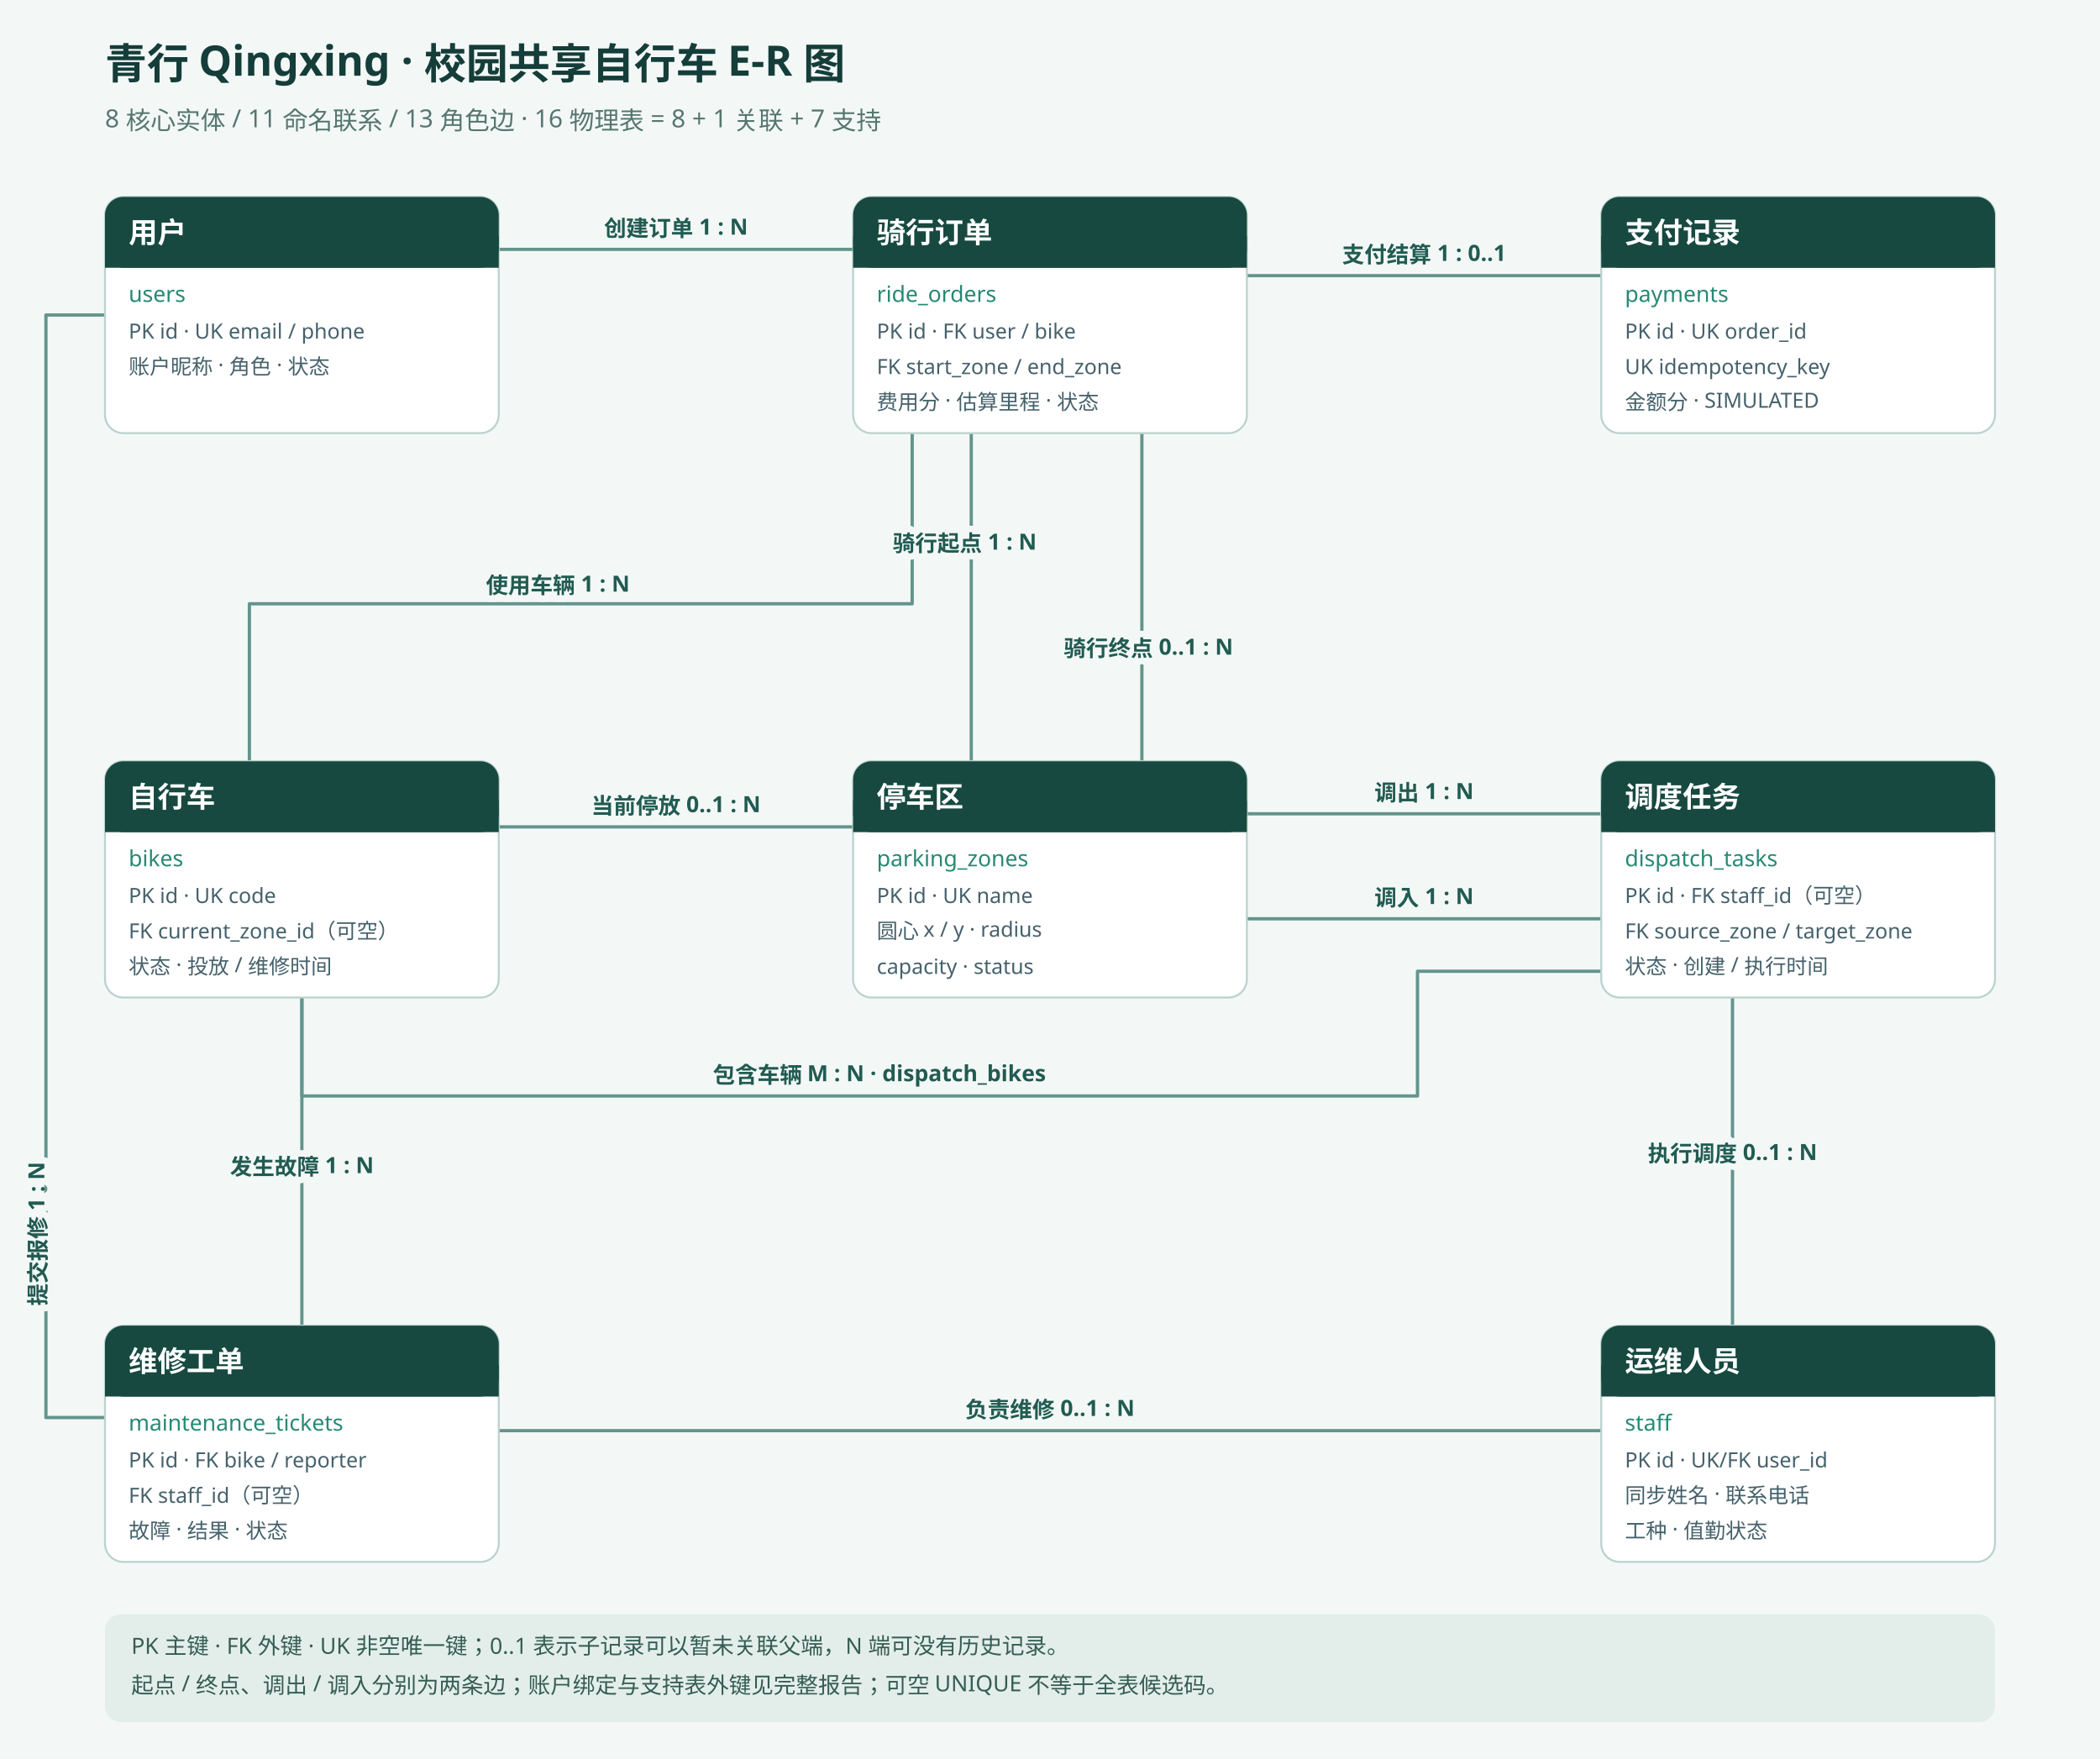
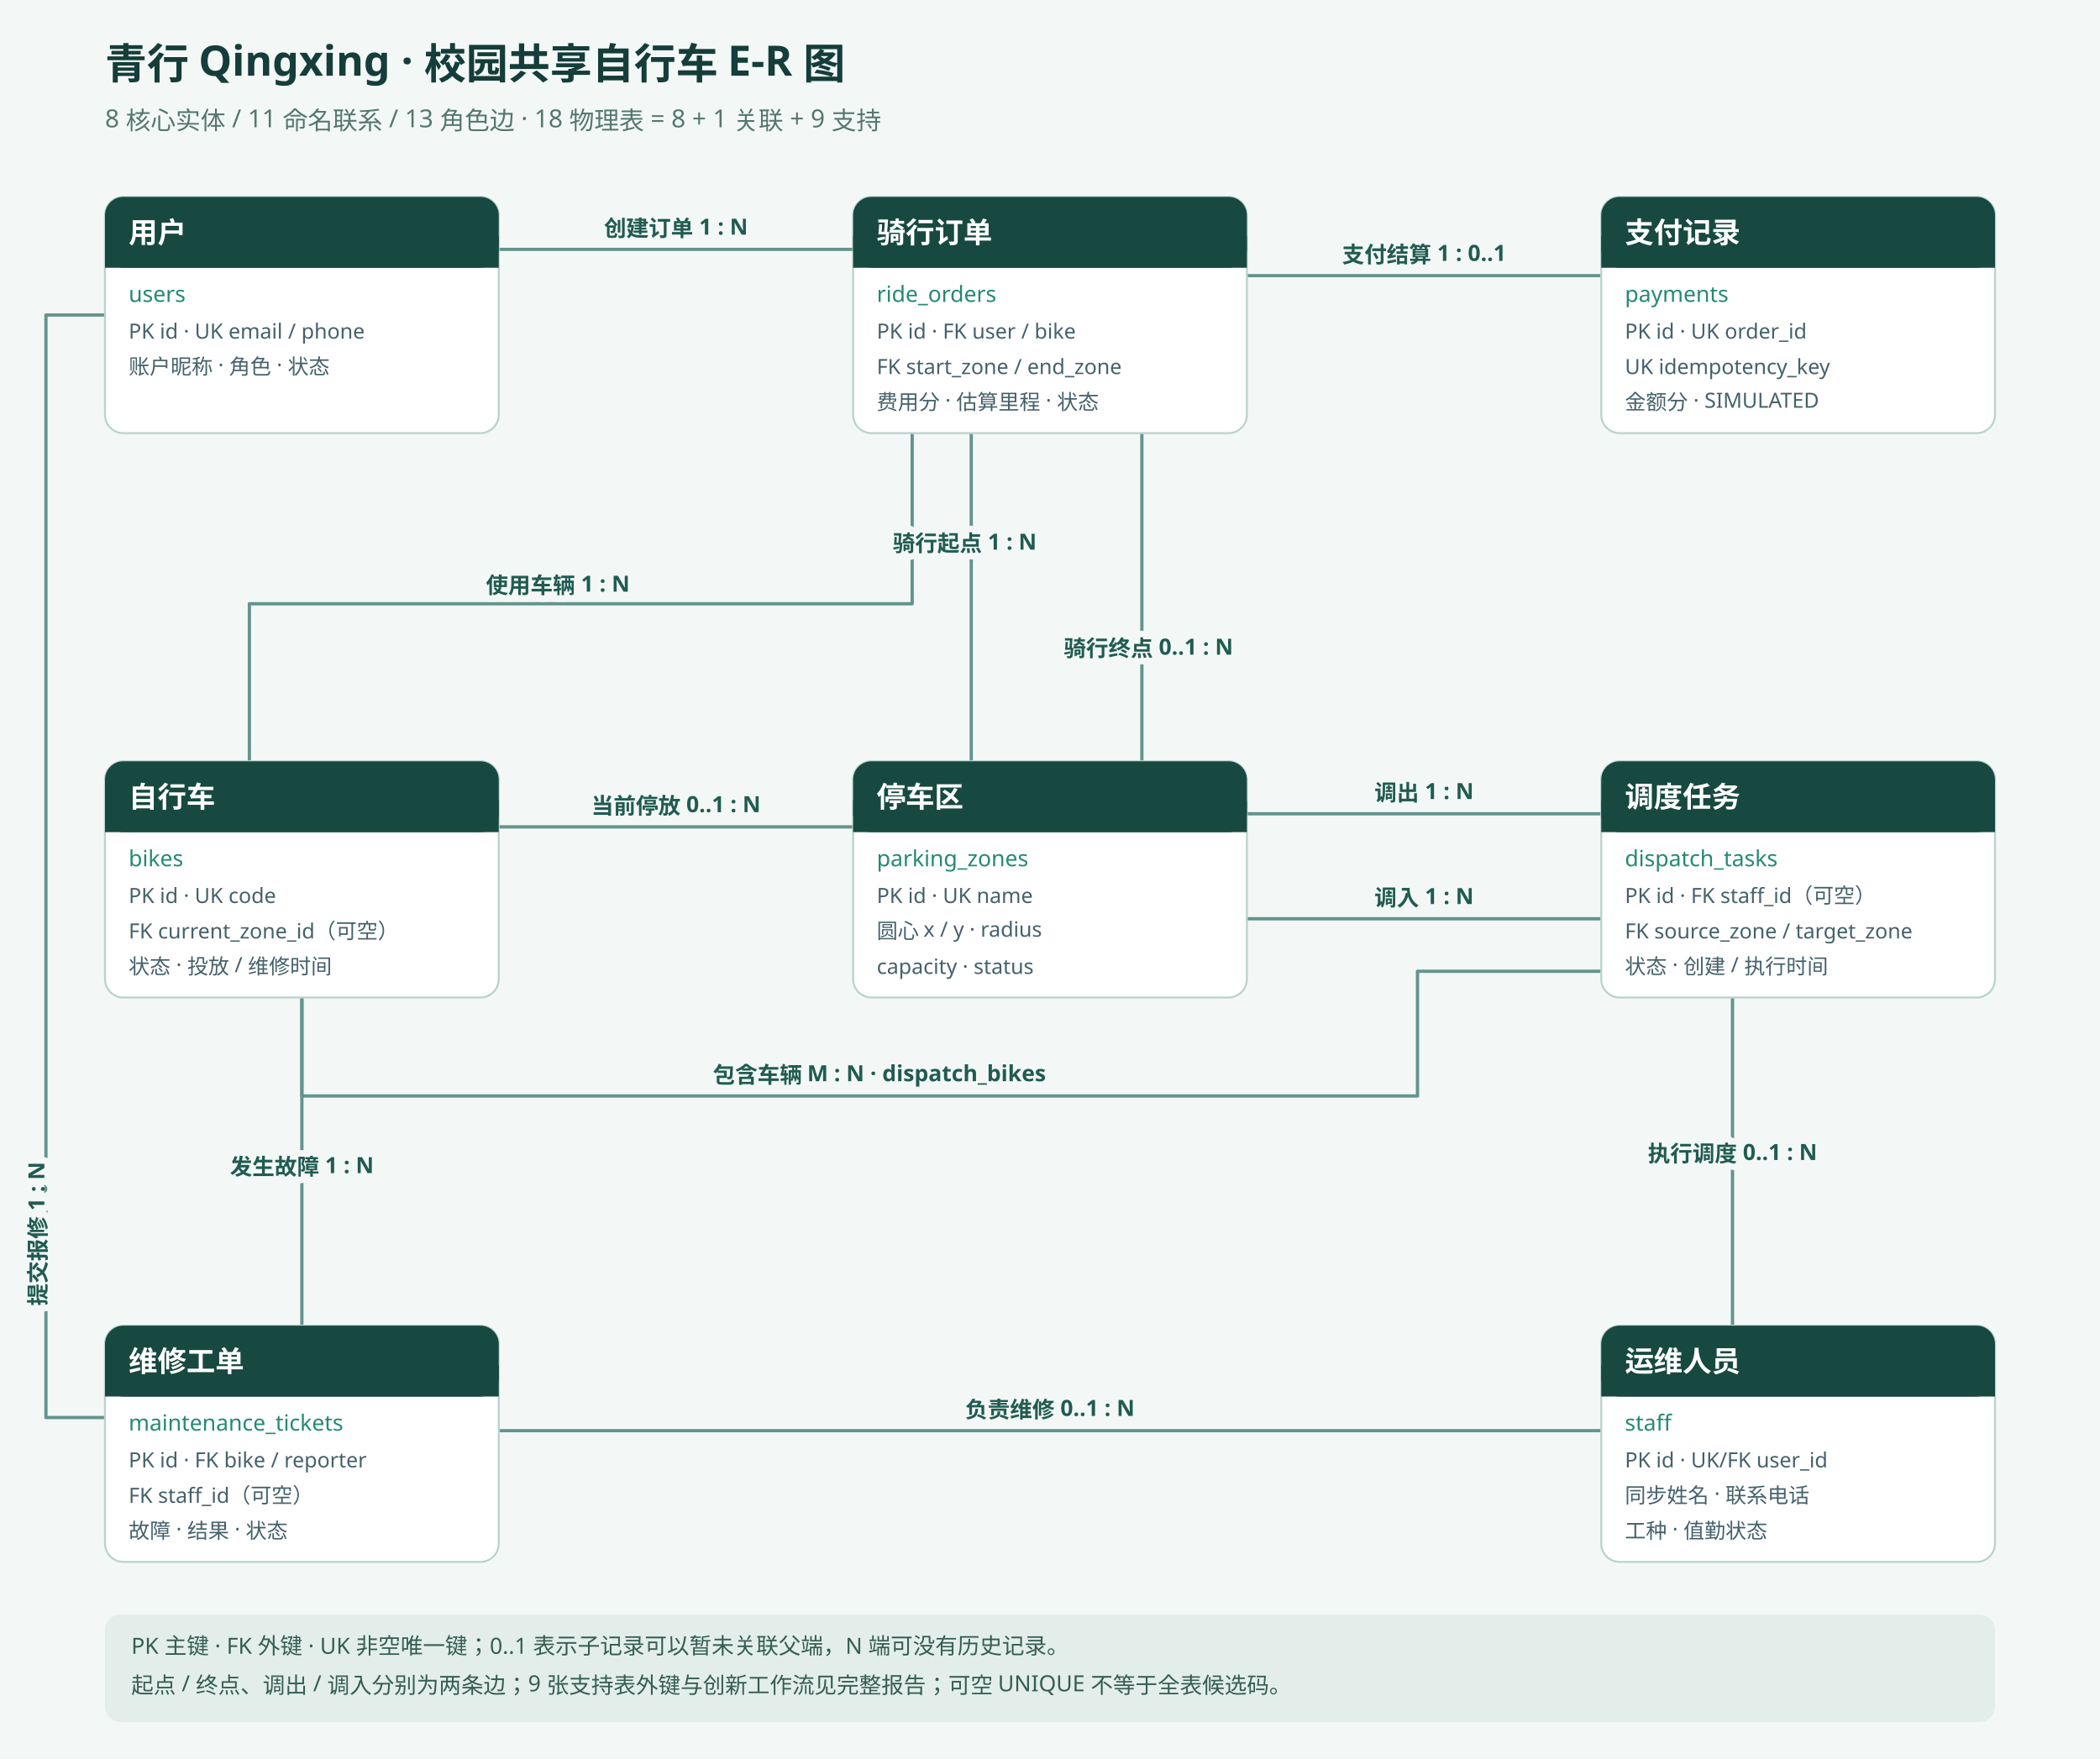
<svg xmlns="http://www.w3.org/2000/svg" width="1600" height="1340" viewBox="0 0 1600 1340" role="img" aria-labelledby="title desc">
  <style>text{font-family:'Microsoft YaHei','Segoe UI',sans-serif}.edge{fill:none;stroke:#63948d;stroke-width:2.5;stroke-linejoin:round}.label{font-size:17px;fill:#215b51;font-weight:600;paint-order:stroke;stroke:#f3f8f7;stroke-width:10px;stroke-linejoin:round}.field{font-size:16px;fill:#45616b}</style>
  <rect width="1600" height="1340" fill="#f3f8f7" />
  <text x="80" y="60" font-size="32" font-weight="700" fill="#153d39">青行 Qingxing · 校园共享自行车 E-R 图</text>
-   <text x="80" y="97" font-size="19" fill="#55766e">8 核心实体 / 11 命名联系 / 13 角色边 · 16 物理表 = 8 + 1 关联 + 7 支持</text>
+   <text x="80" y="97" font-size="19" fill="#55766e">8 核心实体 / 11 命名联系 / 13 角色边 · 18 物理表 = 8 + 1 关联 + 9 支持</text>
  <path d="M380 190H650" class="edge" />
  <path d="M190 580V460H695V330" class="edge" />
  <path d="M650 630H380" class="edge" />
  <path d="M740 580V330" class="edge" />
  <path d="M870 580V330" class="edge" />
  <path d="M950 210H1220" class="edge" />
  <path d="M1320 1010V760" class="edge" />
  <path d="M950 620H1220" class="edge" />
  <path d="M950 700H1220" class="edge" />
  <path d="M1220 740H1080V835H230V760" class="edge" />
  <path d="M80 240H35V1080H80" class="edge" />
  <path d="M230 760V1010" class="edge" />
  <path d="M1220 1090H380" class="edge" />
  <text x="515" y="180" text-anchor="middle" class="label">创建订单 1 : N</text>
  <text x="425" y="452" text-anchor="middle" class="label">使用车辆 1 : N</text>
  <text x="515" y="620" text-anchor="middle" class="label">当前停放 0..1 : N</text>
  <text x="735" y="420" text-anchor="middle" class="label">骑行起点 1 : N</text>
  <text x="875" y="500" text-anchor="middle" class="label">骑行终点 0..1 : N</text>
  <text x="1085" y="200" text-anchor="middle" class="label">支付结算 1 : 0..1</text>
  <text x="1320" y="885" text-anchor="middle" class="label">执行调度 0..1 : N</text>
  <text x="1085" y="610" text-anchor="middle" class="label">调出 1 : N</text>
  <text x="1085" y="690" text-anchor="middle" class="label">调入 1 : N</text>
  <text x="670" y="825" text-anchor="middle" class="label">包含车辆 M : N · dispatch_bikes</text>
  <text x="35" y="940" text-anchor="middle" class="label" transform="rotate(-90 35 940)">提交报修 1 : N</text>
  <text x="230" y="895" text-anchor="middle" class="label">发生故障 1 : N</text>
  <text x="800" y="1080" text-anchor="middle" class="label">负责维修 0..1 : N</text>
  <g>
    <rect x="80" y="150" width="300" height="180" rx="14" fill="white" stroke="#bbd2ce" stroke-width="1.5" />
    <rect x="80" y="150" width="300" height="54" rx="14" fill="#174940" />
    <rect x="80" y="180" width="300" height="24" fill="#174940" />
    <text x="98" y="185" font-size="22" fill="white" font-weight="700">用户</text>
    <text x="98" y="230" font-size="17" fill="#258974">users</text>
    <text x="98" y="258" class="field">PK id · UK email / phone</text>
    <text x="98" y="285" class="field">账户昵称 · 角色 · 状态</text>
  </g>
  <g>
    <rect x="650" y="150" width="300" height="180" rx="14" fill="white" stroke="#bbd2ce" stroke-width="1.5" />
    <rect x="650" y="150" width="300" height="54" rx="14" fill="#174940" />
    <rect x="650" y="180" width="300" height="24" fill="#174940" />
    <text x="668" y="185" font-size="22" fill="white" font-weight="700">骑行订单</text>
    <text x="668" y="230" font-size="17" fill="#258974">ride_orders</text>
    <text x="668" y="258" class="field">PK id · FK user / bike</text>
    <text x="668" y="285" class="field">FK start_zone / end_zone</text>
    <text x="668" y="312" class="field">费用分 · 估算里程 · 状态</text>
  </g>
  <g>
    <rect x="1220" y="150" width="300" height="180" rx="14" fill="white" stroke="#bbd2ce" stroke-width="1.5" />
    <rect x="1220" y="150" width="300" height="54" rx="14" fill="#174940" />
    <rect x="1220" y="180" width="300" height="24" fill="#174940" />
    <text x="1238" y="185" font-size="22" fill="white" font-weight="700">支付记录</text>
    <text x="1238" y="230" font-size="17" fill="#258974">payments</text>
    <text x="1238" y="258" class="field">PK id · UK order_id</text>
    <text x="1238" y="285" class="field">UK idempotency_key</text>
    <text x="1238" y="312" class="field">金额分 · SIMULATED</text>
  </g>
  <g>
    <rect x="80" y="580" width="300" height="180" rx="14" fill="white" stroke="#bbd2ce" stroke-width="1.5" />
    <rect x="80" y="580" width="300" height="54" rx="14" fill="#174940" />
    <rect x="80" y="610" width="300" height="24" fill="#174940" />
    <text x="98" y="615" font-size="22" fill="white" font-weight="700">自行车</text>
    <text x="98" y="660" font-size="17" fill="#258974">bikes</text>
    <text x="98" y="688" class="field">PK id · UK code</text>
    <text x="98" y="715" class="field">FK current_zone_id（可空）</text>
    <text x="98" y="742" class="field">状态 · 投放 / 维修时间</text>
  </g>
  <g>
    <rect x="650" y="580" width="300" height="180" rx="14" fill="white" stroke="#bbd2ce" stroke-width="1.5" />
    <rect x="650" y="580" width="300" height="54" rx="14" fill="#174940" />
    <rect x="650" y="610" width="300" height="24" fill="#174940" />
    <text x="668" y="615" font-size="22" fill="white" font-weight="700">停车区</text>
    <text x="668" y="660" font-size="17" fill="#258974">parking_zones</text>
    <text x="668" y="688" class="field">PK id · UK name</text>
    <text x="668" y="715" class="field">圆心 x / y · radius</text>
    <text x="668" y="742" class="field">capacity · status</text>
  </g>
  <g>
    <rect x="1220" y="580" width="300" height="180" rx="14" fill="white" stroke="#bbd2ce" stroke-width="1.5" />
    <rect x="1220" y="580" width="300" height="54" rx="14" fill="#174940" />
    <rect x="1220" y="610" width="300" height="24" fill="#174940" />
    <text x="1238" y="615" font-size="22" fill="white" font-weight="700">调度任务</text>
    <text x="1238" y="660" font-size="17" fill="#258974">dispatch_tasks</text>
    <text x="1238" y="688" class="field">PK id · FK staff_id（可空）</text>
    <text x="1238" y="715" class="field">FK source_zone / target_zone</text>
    <text x="1238" y="742" class="field">状态 · 创建 / 执行时间</text>
  </g>
  <g>
    <rect x="80" y="1010" width="300" height="180" rx="14" fill="white" stroke="#bbd2ce" stroke-width="1.5" />
    <rect x="80" y="1010" width="300" height="54" rx="14" fill="#174940" />
    <rect x="80" y="1040" width="300" height="24" fill="#174940" />
    <text x="98" y="1045" font-size="22" fill="white" font-weight="700">维修工单</text>
    <text x="98" y="1090" font-size="17" fill="#258974">maintenance_tickets</text>
    <text x="98" y="1118" class="field">PK id · FK bike / reporter</text>
    <text x="98" y="1145" class="field">FK staff_id（可空）</text>
    <text x="98" y="1172" class="field">故障 · 结果 · 状态</text>
  </g>
  <g>
    <rect x="1220" y="1010" width="300" height="180" rx="14" fill="white" stroke="#bbd2ce" stroke-width="1.5" />
    <rect x="1220" y="1010" width="300" height="54" rx="14" fill="#174940" />
    <rect x="1220" y="1040" width="300" height="24" fill="#174940" />
    <text x="1238" y="1045" font-size="22" fill="white" font-weight="700">运维人员</text>
    <text x="1238" y="1090" font-size="17" fill="#258974">staff</text>
    <text x="1238" y="1118" class="field">PK id · UK/FK user_id</text>
    <text x="1238" y="1145" class="field">同步姓名 · 联系电话</text>
    <text x="1238" y="1172" class="field">工种 · 值勤状态</text>
  </g>
  <rect x="80" y="1230" width="1440" height="82" rx="12" fill="#e3eeea" />
  <text x="100" y="1260" font-size="17" fill="#355d53">PK 主键 · FK 外键 · UK 非空唯一键；0..1 表示子记录可以暂未关联父端，N 端可没有历史记录。</text>
-   <text x="100" y="1290" font-size="17" fill="#355d53">起点 / 终点、调出 / 调入分别为两条边；账户绑定与支持表外键见完整报告；可空 UNIQUE 不等于全表候选码。</text>
+   <text x="100" y="1290" font-size="17" fill="#355d53">起点 / 终点、调出 / 调入分别为两条边；9 张支持表外键与创新工作流见完整报告；可空 UNIQUE 不等于全表候选码。</text>
</svg>
